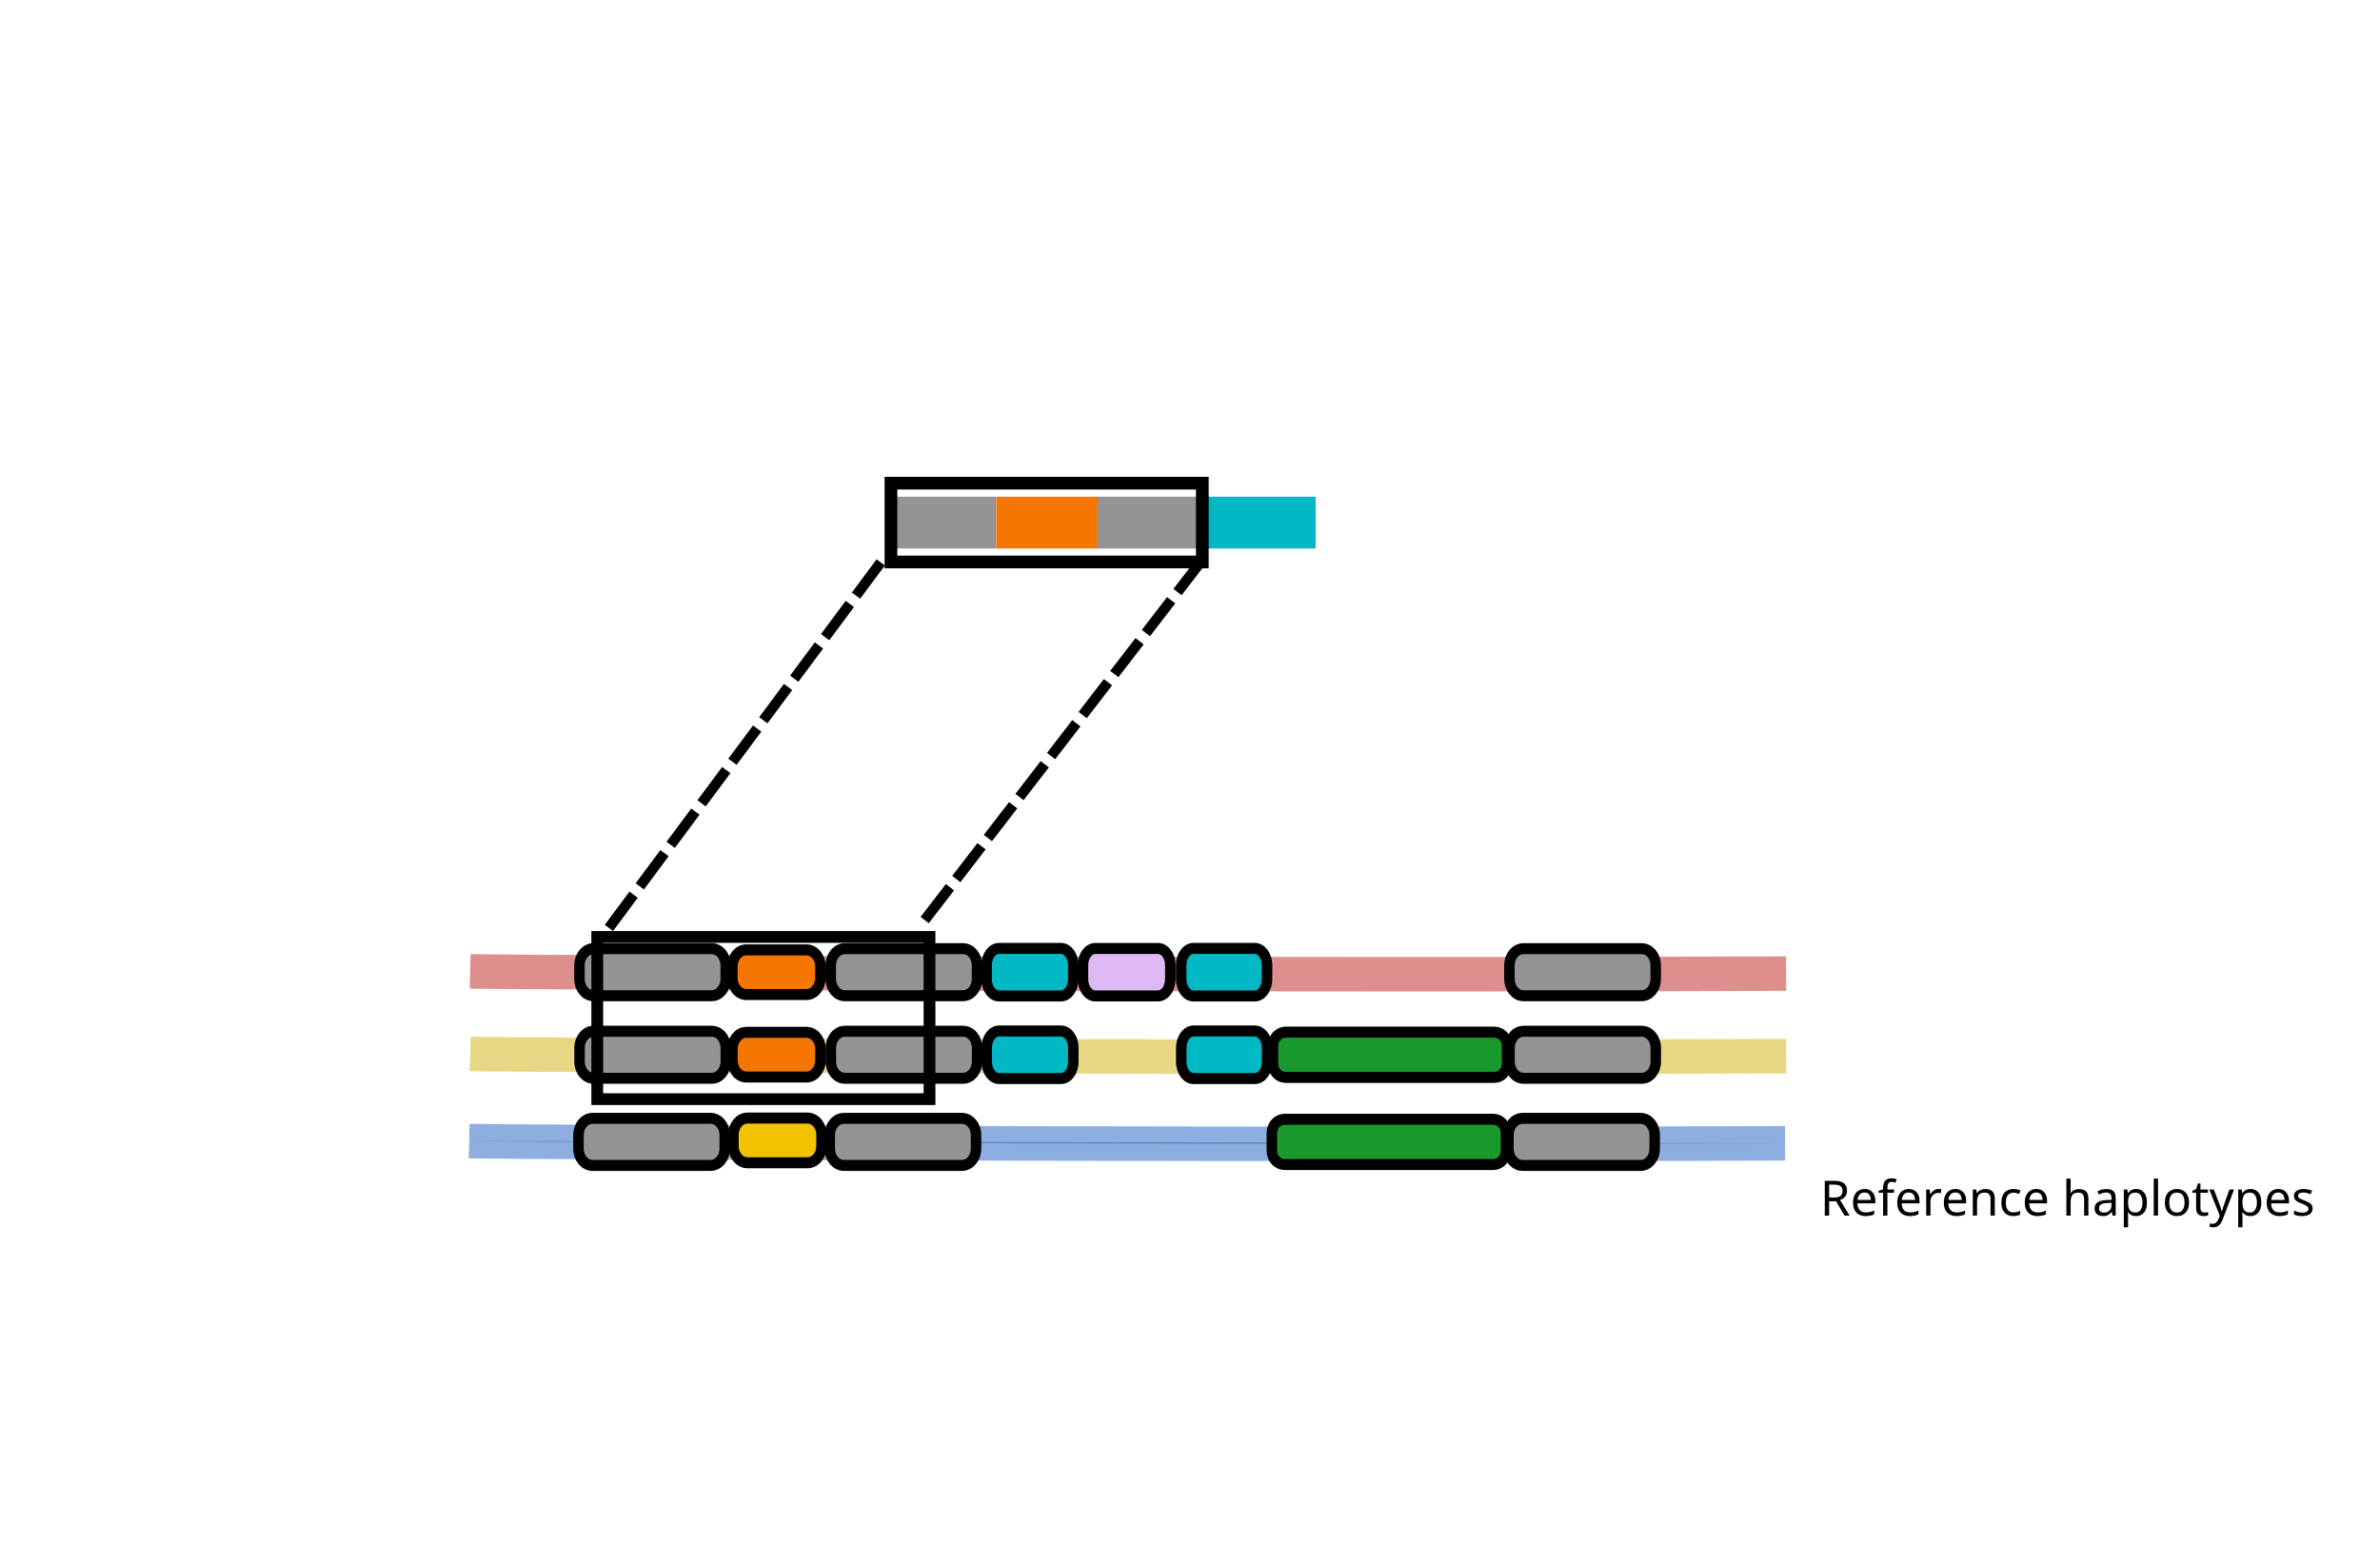
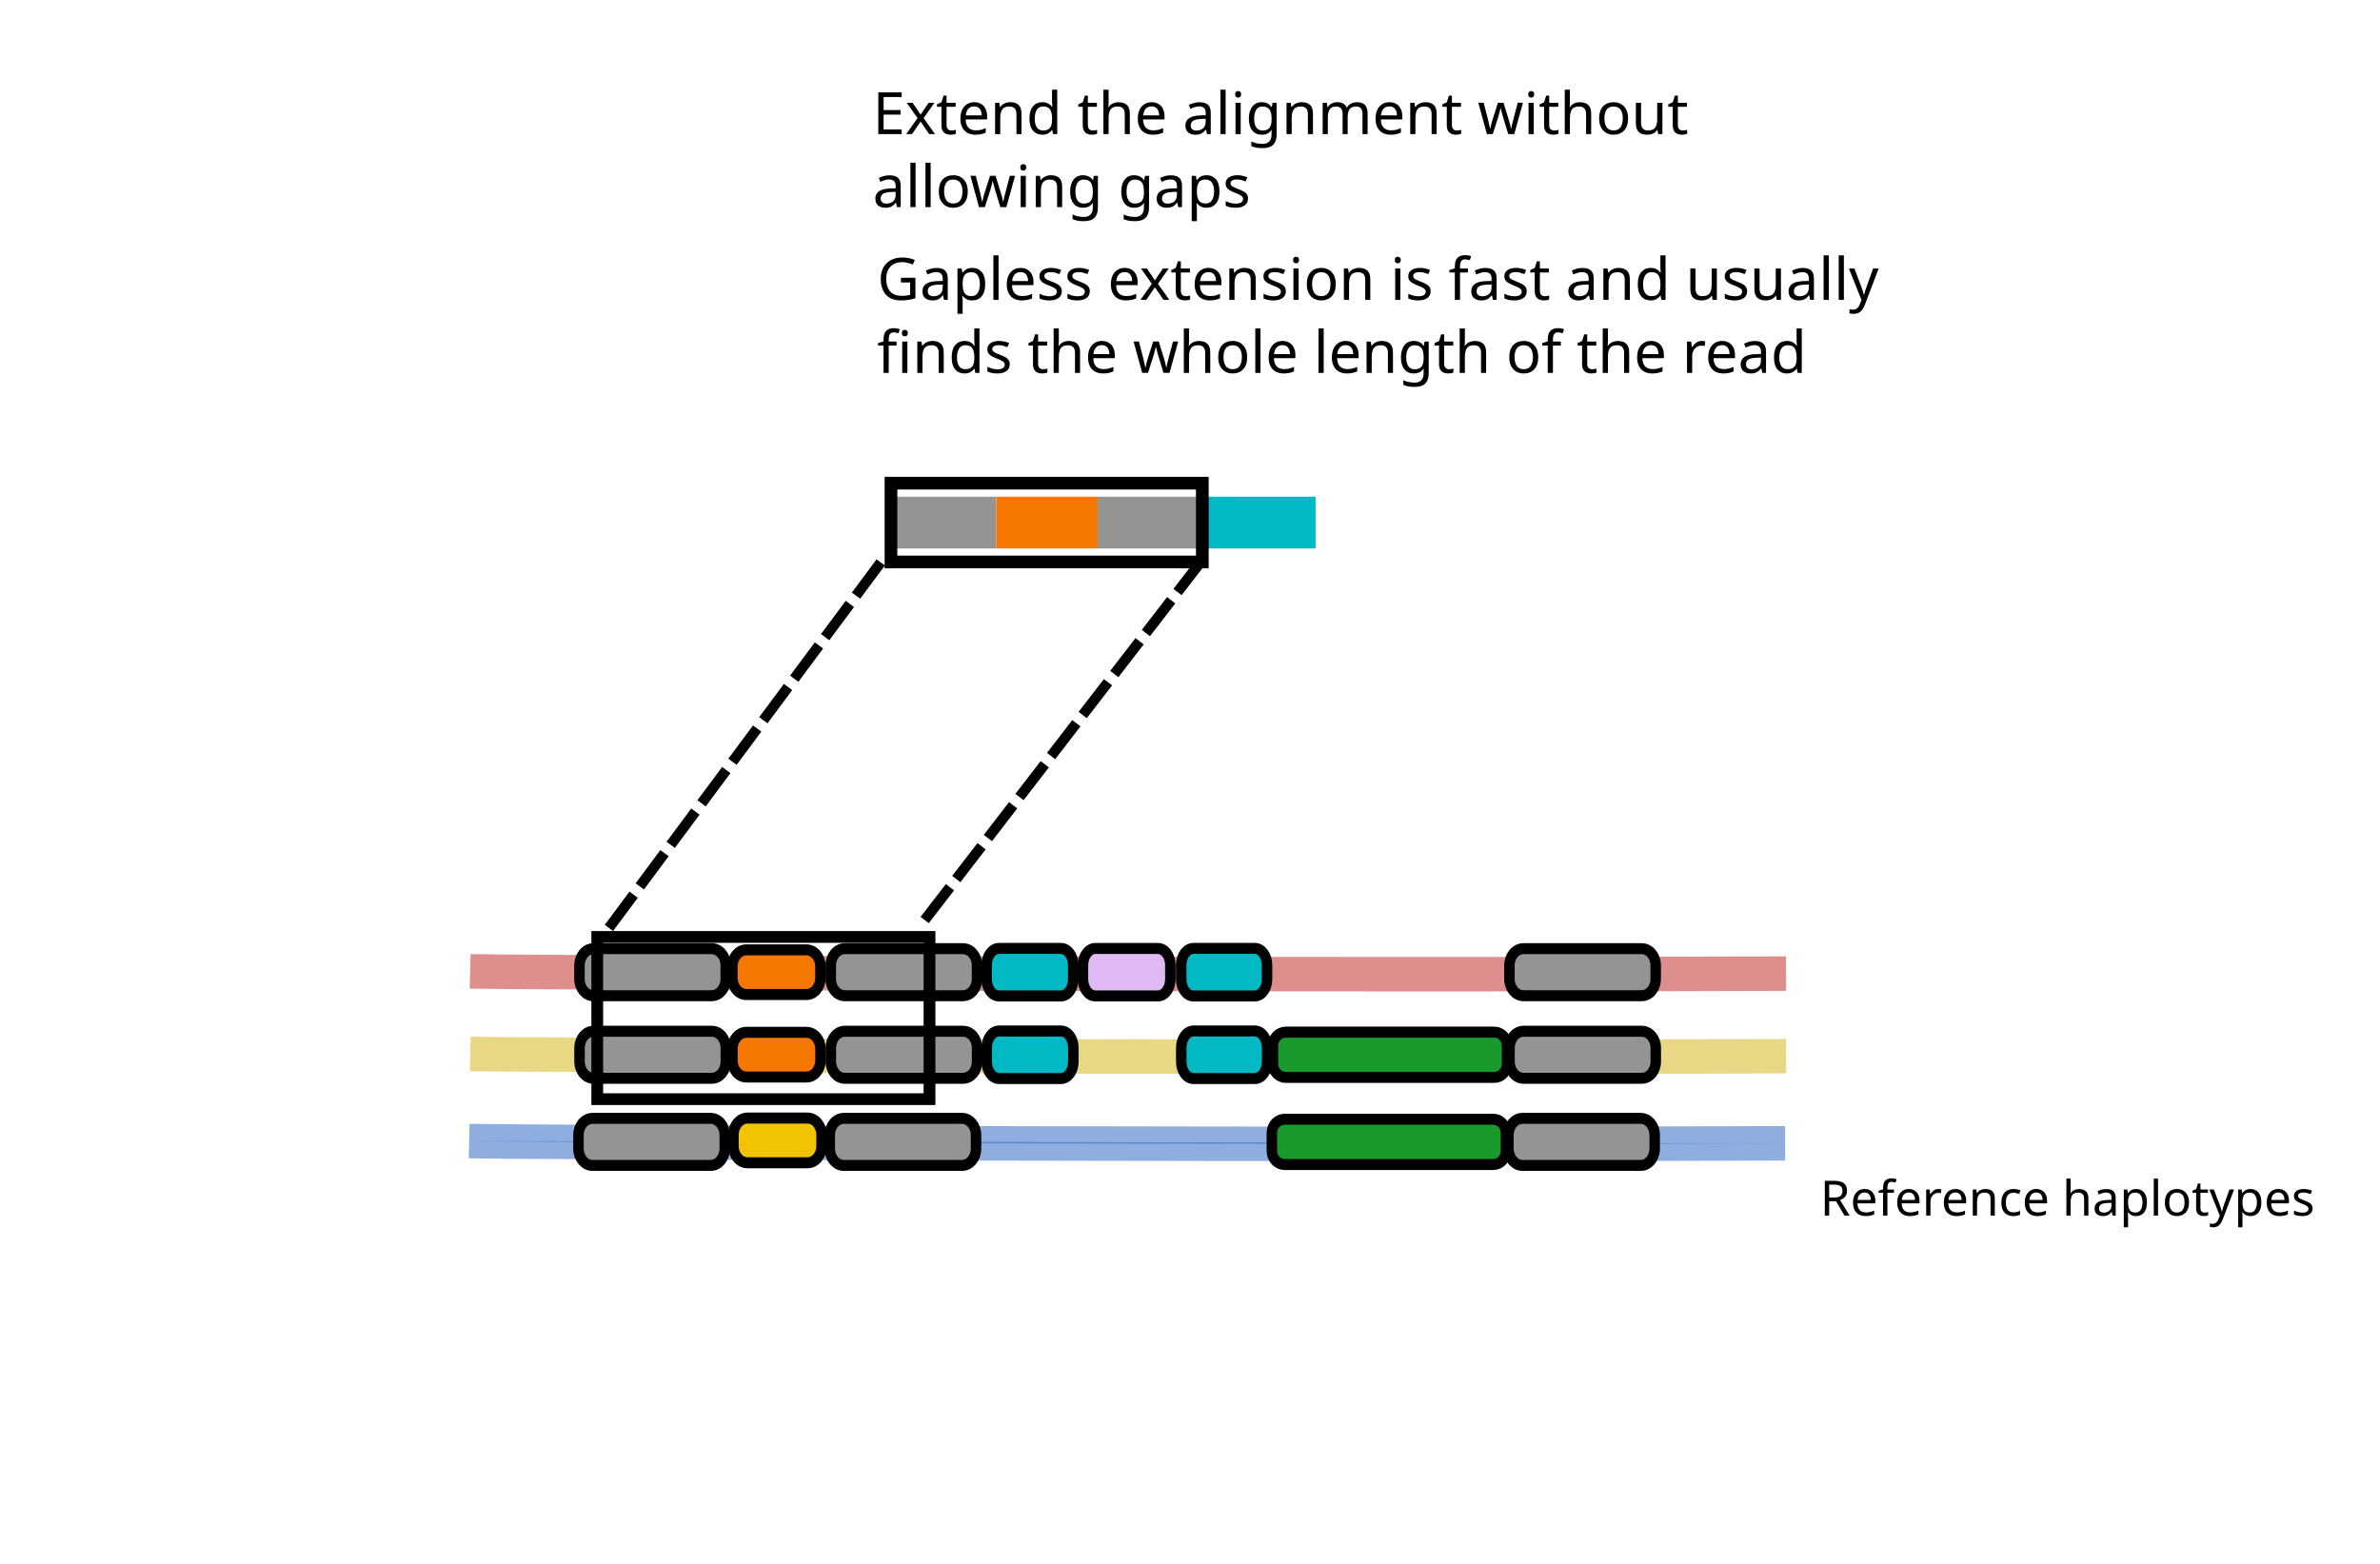
<svg xmlns="http://www.w3.org/2000/svg" width="689.631mm" height="453.047mm" viewBox="0 0 689.631 453.047" version="1.1" id="svg5" xml:space="preserve">
  <defs id="defs2" />
  <g id="layer1" transform="translate(-123.0018,-1393.002)">
    <path d="m 381.289,1536.942 h 30.353 v 14.999 h -30.353 z" style="fill:#949494;fill-opacity:1;fill-rule:evenodd;stroke:none;stroke-width:2.566" id="path1049-9-6" />
    <path d="m 411.671,1536.942 h 29.374 v 14.999 h -29.374 z" style="fill:#f57600;fill-opacity:1;fill-rule:evenodd;stroke:none;stroke-width:2.525" id="path1051-7-7" />
    <path d="m 441.039,1536.942 h 32.101 v 14.999 h -32.101 z" style="fill:#949494;fill-opacity:1;fill-rule:evenodd;stroke:none;stroke-width:2.639" id="path1053-5-5" />
    <path d="m 472.81,1536.942 h 31.4 v 14.999 h -31.4 z" style="fill:#01b8c5;fill-opacity:1;fill-rule:evenodd;stroke:none;stroke-width:2.611" id="path1055-3-3" />
    <path style="fill:none;fill-opacity:1;stroke:#c12929;stroke-width:10;stroke-dasharray:none;stroke-dashoffset:0;stroke-opacity:0.527" d="m 259.231,1674.483 c 16.553,0.421 269.638,1.18 381.314,0.655" id="path45586-1" />
    <path style="fill:#60637a;fill-opacity:0.982;stroke:#000000;stroke-width:3;stroke-dasharray:12, 3;stroke-dashoffset:0;stroke-opacity:1" d="m 378.204,1555.974 -79.852,107.387" id="path3430-9" />
    <path style="fill:#60637a;fill-opacity:0.982;stroke:#000000;stroke-width:3;stroke-dasharray:12, 3;stroke-dashoffset:0;stroke-opacity:1" d="m 471.523,1555.065 -82.102,106.513" id="path3430-7-28" />
    <text xml:space="preserve" style="font-style:normal;font-variant:normal;font-weight:normal;font-stretch:normal;font-size:14.111px;font-family:sans-serif;-inkscape-font-specification:'sans-serif, Normal';font-variant-ligatures:normal;font-variant-caps:normal;font-variant-numeric:normal;font-variant-east-asian:normal;fill:#000000;stroke-width:1.4;stroke-dasharray:none" x="650.382" y="1745.262" id="text250-67-3-4-4-6">
      <tspan style="font-style:normal;font-variant:normal;font-weight:normal;font-stretch:normal;font-size:14.111px;font-family:sans-serif;-inkscape-font-specification:'sans-serif, Normal';font-variant-ligatures:normal;font-variant-caps:normal;font-variant-numeric:normal;font-variant-east-asian:normal;stroke-width:1.4;stroke-dasharray:none" x="650.382" y="1745.262" id="tspan16140-3-9">Reference haplotypes</tspan>
    </text>
    <g id="g977-8-1-6-2-9-5" transform="matrix(2.32858,0,0,2.442497,-497.9508,971.2319)">
      <path d="m 359.543,285.371 h 7.465 c 0.969,0 1.75,0.883 1.75,1.981 v 1.343 c 0,1.098 -0.781,1.981 -1.75,1.981 h -7.465 c -0.969,0 -1.746,-0.883 -1.746,-1.981 v -1.343 c 0,-1.098 0.777,-1.981 1.746,-1.981 z" style="fill:#f57600;fill-opacity:1;fill-rule:nonzero;stroke:#000000;stroke-width:1.304;stroke-linecap:butt;stroke-linejoin:miter;stroke-miterlimit:4;stroke-dasharray:none;stroke-opacity:1" id="path979-5-8-5-5-6-9" />
    </g>
    <g id="g981-0-3-4-4-9-3" transform="matrix(2.32858,0,0,2.442497,-546.7618,970.7165)">
      <path d="m 411.941,285.414 h 7.704 c 0.851,0 1.535,0.891 1.535,1.992 v 1.657 c 0,1.101 -0.684,1.992 -1.535,1.992 h -7.704 c -0.851,0 -1.539,-0.891 -1.539,-1.992 v -1.657 c 0,-1.101 0.688,-1.992 1.539,-1.992 z" style="fill:#01b8c5;fill-opacity:1;fill-rule:nonzero;stroke:#000000;stroke-width:1.304;stroke-linecap:butt;stroke-linejoin:miter;stroke-miterlimit:4;stroke-dasharray:none;stroke-opacity:1" id="path983-9-4-2-0-3-5" />
    </g>
    <g id="g985-6-2-2-5-3-7" transform="matrix(2.32858,0,0,2.442497,-562.4365,989.0975)">
      <path d="m 430.668,277.891 h 7.773 c 0.86,0 1.551,0.886 1.551,1.992 v 1.652 c 0,1.106 -0.691,1.992 -1.551,1.992 h -7.773 c -0.859,0 -1.547,-0.886 -1.547,-1.992 v -1.652 c 0,-1.106 0.688,-1.992 1.547,-1.992 z" style="fill:#dfb9f4;fill-opacity:1;fill-rule:nonzero;stroke:#000000;stroke-width:1.304;stroke-linecap:butt;stroke-linejoin:miter;stroke-miterlimit:4;stroke-dasharray:none;stroke-opacity:1" id="path987-3-2-1-9-8-0" />
    </g>
    <g id="g989-8-4-7-4-0-8" transform="matrix(2.32858,0,0,2.442497,-577.9099,970.9986)">
      <path d="m 449.512,285.297 h 7.636 c 0.844,0 1.524,0.891 1.524,1.996 v 1.652 c 0,1.106 -0.68,1.996 -1.524,1.996 h -7.636 c -0.844,0 -1.524,-0.89 -1.524,-1.996 v -1.652 c 0,-1.105 0.68,-1.996 1.524,-1.996 z" style="fill:#01b8c5;fill-opacity:1;fill-rule:nonzero;stroke:#000000;stroke-width:1.304;stroke-linecap:butt;stroke-linejoin:miter;stroke-miterlimit:4;stroke-dasharray:none;stroke-opacity:1" id="path991-5-51-2-6-5-1" />
    </g>
    <g id="g997-1-7-6-2-4-7" transform="matrix(2.32858,0,0,2.442497,-472.6388,938.3302)">
      <path d="m 329.652,298.703 h 14.7 c 0.968,0 1.75,0.883 1.75,1.981 v 1.621 c 0,1.097 -0.782,1.98 -1.75,1.98 h -14.7 c -0.968,0 -1.75,-0.883 -1.75,-1.98 v -1.621 c 0,-1.098 0.782,-1.981 1.75,-1.981 z" style="fill:#949494;fill-opacity:1;fill-rule:nonzero;stroke:#000000;stroke-width:1.304;stroke-linecap:butt;stroke-linejoin:miter;stroke-miterlimit:4;stroke-dasharray:none;stroke-opacity:1" id="path999-5-1-5-4-0-8" />
    </g>
    <g id="g1001-9-6-7-7-0-2" transform="matrix(2.32858,0,0,2.442497,-522.2468,938.3302)">
      <path d="m 382.227,298.703 h 14.699 c 0.969,0 1.75,0.883 1.75,1.981 v 1.621 c 0,1.097 -0.781,1.98 -1.75,1.98 h -14.699 c -0.969,0 -1.75,-0.883 -1.75,-1.98 v -1.621 c 0,-1.098 0.781,-1.981 1.75,-1.981 z" style="fill:#949494;fill-opacity:1;fill-rule:nonzero;stroke:#000000;stroke-width:1.304;stroke-linecap:butt;stroke-linejoin:miter;stroke-miterlimit:4;stroke-dasharray:none;stroke-opacity:1" id="path1003-8-9-8-7-4-5" />
    </g>
    <g id="g1005-4-8-5-5-6-3" transform="matrix(2.32858,0,0,2.442497,-578.6689,938.0811)">
      <path d="m 490.91,298.805 h 14.699 c 0.969,0 1.75,0.883 1.75,1.98 v 1.617 c 0,1.102 -0.781,1.985 -1.75,1.985 H 490.91 c -0.969,0 -1.75,-0.883 -1.75,-1.985 v -1.617 c 0,-1.097 0.781,-1.98 1.75,-1.98 z" style="fill:#949494;fill-opacity:1;fill-rule:nonzero;stroke:#000000;stroke-width:1.304;stroke-linecap:butt;stroke-linejoin:miter;stroke-miterlimit:4;stroke-dasharray:none;stroke-opacity:1" id="path1007-8-1-9-4-2-4" />
    </g>
    <path style="fill:none;fill-opacity:1;stroke:#d3b317;stroke-width:10;stroke-dasharray:none;stroke-dashoffset:0;stroke-opacity:0.525" d="m 259.254,1698.413 c 16.553,0.421 269.638,1.18 381.314,0.655" id="path45586-1-0" />
    <g id="g981-0-3-4-4-9-3-7" transform="matrix(2.32858,0,0,2.442497,-546.7382,994.6467)">
      <path d="m 411.941,285.414 h 7.704 c 0.851,0 1.535,0.891 1.535,1.992 v 1.657 c 0,1.101 -0.684,1.992 -1.535,1.992 h -7.704 c -0.851,0 -1.539,-0.891 -1.539,-1.992 v -1.657 c 0,-1.101 0.688,-1.992 1.539,-1.992 z" style="fill:#01b8c5;fill-opacity:1;fill-rule:nonzero;stroke:#000000;stroke-width:1.304;stroke-linecap:butt;stroke-linejoin:miter;stroke-miterlimit:4;stroke-dasharray:none;stroke-opacity:1" id="path983-9-4-2-0-3-5-7" />
    </g>
    <g id="g989-8-4-7-4-0-8-4" transform="matrix(2.32858,0,0,2.442497,-577.8863,994.9288)">
      <path d="m 449.512,285.297 h 7.636 c 0.844,0 1.524,0.891 1.524,1.996 v 1.652 c 0,1.106 -0.68,1.996 -1.524,1.996 h -7.636 c -0.844,0 -1.524,-0.89 -1.524,-1.996 v -1.652 c 0,-1.105 0.68,-1.996 1.524,-1.996 z" style="fill:#01b8c5;fill-opacity:1;fill-rule:nonzero;stroke:#000000;stroke-width:1.304;stroke-linecap:butt;stroke-linejoin:miter;stroke-miterlimit:4;stroke-dasharray:none;stroke-opacity:1" id="path991-5-51-2-6-5-1-5" />
    </g>
    <g id="g993-6-7-4-9-6-9-2" transform="matrix(2.32858,0,0,2.442497,-524.5647,930.0205)">
      <path d="m 438.086,312.008 h 25.953 c 0.879,0 1.59,0.719 1.59,1.617 v 2.137 c 0,0.894 -0.711,1.617 -1.59,1.617 h -25.953 c -0.879,0 -1.59,-0.723 -1.59,-1.617 v -2.137 c 0,-0.898 0.711,-1.617 1.59,-1.617 z" style="fill:#1a992d;fill-opacity:1;fill-rule:nonzero;stroke:#000000;stroke-width:1.304;stroke-linecap:butt;stroke-linejoin:miter;stroke-miterlimit:4;stroke-dasharray:none;stroke-opacity:1" id="path995-1-5-1-2-6-9-0" />
    </g>
    <g id="g997-1-7-6-2-4-7-2" transform="matrix(2.32858,0,0,2.442497,-472.6152,962.2604)">
      <path d="m 329.652,298.703 h 14.7 c 0.968,0 1.75,0.883 1.75,1.981 v 1.621 c 0,1.097 -0.782,1.98 -1.75,1.98 h -14.7 c -0.968,0 -1.75,-0.883 -1.75,-1.98 v -1.621 c 0,-1.098 0.782,-1.981 1.75,-1.981 z" style="fill:#949494;fill-opacity:1;fill-rule:nonzero;stroke:#000000;stroke-width:1.304;stroke-linecap:butt;stroke-linejoin:miter;stroke-miterlimit:4;stroke-dasharray:none;stroke-opacity:1" id="path999-5-1-5-4-0-8-9" />
    </g>
    <g id="g1001-9-6-7-7-0-2-0" transform="matrix(2.32858,0,0,2.442497,-522.2232,962.2604)">
      <path d="m 382.227,298.703 h 14.699 c 0.969,0 1.75,0.883 1.75,1.981 v 1.621 c 0,1.097 -0.781,1.98 -1.75,1.98 h -14.699 c -0.969,0 -1.75,-0.883 -1.75,-1.98 v -1.621 c 0,-1.098 0.781,-1.981 1.75,-1.981 z" style="fill:#949494;fill-opacity:1;fill-rule:nonzero;stroke:#000000;stroke-width:1.304;stroke-linecap:butt;stroke-linejoin:miter;stroke-miterlimit:4;stroke-dasharray:none;stroke-opacity:1" id="path1003-8-9-8-7-4-5-9" />
    </g>
    <g id="g1005-4-8-5-5-6-3-9" transform="matrix(2.32858,0,0,2.442497,-578.6454,962.0113)">
      <path d="m 490.91,298.805 h 14.699 c 0.969,0 1.75,0.883 1.75,1.98 v 1.617 c 0,1.102 -0.781,1.985 -1.75,1.985 H 490.91 c -0.969,0 -1.75,-0.883 -1.75,-1.985 v -1.617 c 0,-1.097 0.781,-1.98 1.75,-1.98 z" style="fill:#949494;fill-opacity:1;fill-rule:nonzero;stroke:#000000;stroke-width:1.304;stroke-linecap:butt;stroke-linejoin:miter;stroke-miterlimit:4;stroke-dasharray:none;stroke-opacity:1" id="path1007-8-1-9-4-2-4-4" />
    </g>
    <path style="fill:#2865c2;fill-opacity:0.525;stroke:#2865c2;stroke-width:10;stroke-dasharray:none;stroke-dashoffset:0;stroke-opacity:0.525" d="m 258.942,1723.66 c 16.553,0.421 269.638,1.18 381.314,0.655" id="path45586-1-5" />
    <g id="g993-6-7-4-9-6-9-6" transform="matrix(2.32858,0,0,2.442497,-524.8771,955.2684)">
      <path d="m 438.086,312.008 h 25.953 c 0.879,0 1.59,0.719 1.59,1.617 v 2.137 c 0,0.894 -0.711,1.617 -1.59,1.617 h -25.953 c -0.879,0 -1.59,-0.723 -1.59,-1.617 v -2.137 c 0,-0.898 0.711,-1.617 1.59,-1.617 z" style="fill:#1a992d;fill-opacity:1;fill-rule:nonzero;stroke:#000000;stroke-width:1.304;stroke-linecap:butt;stroke-linejoin:miter;stroke-miterlimit:4;stroke-dasharray:none;stroke-opacity:1" id="path995-1-5-1-2-6-9-09" />
    </g>
    <g id="g997-1-7-6-2-4-7-7" transform="matrix(2.32858,0,0,2.442497,-472.9276,987.5082)">
      <path d="m 329.652,298.703 h 14.7 c 0.968,0 1.75,0.883 1.75,1.981 v 1.621 c 0,1.097 -0.782,1.98 -1.75,1.98 h -14.7 c -0.968,0 -1.75,-0.883 -1.75,-1.98 v -1.621 c 0,-1.098 0.782,-1.981 1.75,-1.981 z" style="fill:#949494;fill-opacity:1;fill-rule:nonzero;stroke:#000000;stroke-width:1.304;stroke-linecap:butt;stroke-linejoin:miter;stroke-miterlimit:4;stroke-dasharray:none;stroke-opacity:1" id="path999-5-1-5-4-0-8-5" />
    </g>
    <g id="g1001-9-6-7-7-0-2-9" transform="matrix(2.32858,0,0,2.442497,-522.5356,987.5082)">
      <path d="m 382.227,298.703 h 14.699 c 0.969,0 1.75,0.883 1.75,1.981 v 1.621 c 0,1.097 -0.781,1.98 -1.75,1.98 h -14.699 c -0.969,0 -1.75,-0.883 -1.75,-1.98 v -1.621 c 0,-1.098 0.781,-1.981 1.75,-1.981 z" style="fill:#949494;fill-opacity:1;fill-rule:nonzero;stroke:#000000;stroke-width:1.304;stroke-linecap:butt;stroke-linejoin:miter;stroke-miterlimit:4;stroke-dasharray:none;stroke-opacity:1" id="path1003-8-9-8-7-4-5-7" />
    </g>
    <g id="g1005-4-8-5-5-6-3-8" transform="matrix(2.32858,0,0,2.442497,-578.9577,987.2591)">
      <path d="m 490.91,298.805 h 14.699 c 0.969,0 1.75,0.883 1.75,1.98 v 1.617 c 0,1.102 -0.781,1.985 -1.75,1.985 H 490.91 c -0.969,0 -1.75,-0.883 -1.75,-1.985 v -1.617 c 0,-1.097 0.781,-1.98 1.75,-1.98 z" style="fill:#949494;fill-opacity:1;fill-rule:nonzero;stroke:#000000;stroke-width:1.304;stroke-linecap:butt;stroke-linejoin:miter;stroke-miterlimit:4;stroke-dasharray:none;stroke-opacity:1" id="path1007-8-1-9-4-2-4-5" />
    </g>
    <g id="g977-3-1-6-7-6-5-0-3-9" transform="matrix(2.32858,0,0,2.442497,-497.9329,995.1378)" style="fill:#f57600;fill-opacity:1">
      <path d="m 359.543,285.371 h 7.465 c 0.969,0 1.75,0.883 1.75,1.981 v 1.343 c 0,1.098 -0.781,1.981 -1.75,1.981 h -7.465 c -0.969,0 -1.746,-0.883 -1.746,-1.981 v -1.343 c 0,-1.098 0.777,-1.981 1.746,-1.981 z" style="fill:#f57600;fill-opacity:1;fill-rule:nonzero;stroke:#000000;stroke-width:1.304;stroke-linecap:butt;stroke-linejoin:miter;stroke-miterlimit:4;stroke-dasharray:none;stroke-opacity:1" id="path979-6-0-7-8-0-0-6-2-0" />
    </g>
    <g id="g977-3-1-6-7-6-5-0-3-9-3" transform="matrix(2.32858,0,0,2.442497,-497.6302,1019.984)" style="fill:#f2c300;fill-opacity:1">
      <path d="m 359.543,285.371 h 7.465 c 0.969,0 1.75,0.883 1.75,1.981 v 1.343 c 0,1.098 -0.781,1.981 -1.75,1.981 h -7.465 c -0.969,0 -1.746,-0.883 -1.746,-1.981 v -1.343 c 0,-1.098 0.777,-1.981 1.746,-1.981 z" style="fill:#f2c300;fill-opacity:1;fill-rule:nonzero;stroke:#000000;stroke-width:1.304;stroke-linecap:butt;stroke-linejoin:miter;stroke-miterlimit:4;stroke-dasharray:none;stroke-opacity:1" id="path979-6-0-7-8-0-0-6-2-0-3" />
    </g>
    <rect style="opacity:1;fill:none;fill-opacity:1;stroke:#000000;stroke-width:3.409;stroke-dasharray:none;stroke-dashoffset:0;stroke-opacity:1" id="rect63534" width="96.272" height="47.005" x="296.064" y="1664.515" ry="0" />
    <rect style="fill:none;fill-opacity:1;stroke:#000000;stroke-width:3.678;stroke-dasharray:none;stroke-dashoffset:0;stroke-opacity:1" id="rect63534-7" width="90.222" height="22.835" x="381.166" y="1533.017" ry="0" />
+     <text xml:space="preserve" style="font-style:normal;font-variant:normal;font-weight:normal;font-stretch:normal;font-size:16.933px;font-family:sans-serif;-inkscape-font-specification:'sans-serif, Normal';font-variant-ligatures:normal;font-variant-caps:normal;font-variant-numeric:normal;font-variant-east-asian:normal;fill:#000000;stroke-width:1.4;stroke-dasharray:none" x="375.862" y="1431.866" id="text250-67-3-0-2">
+       <tspan style="font-style:normal;font-variant:normal;font-weight:normal;font-stretch:normal;font-size:16.933px;font-family:sans-serif;-inkscape-font-specification:'sans-serif, Normal';font-variant-ligatures:normal;font-variant-caps:normal;font-variant-numeric:normal;font-variant-east-asian:normal;stroke-width:1.4;stroke-dasharray:none" x="375.862" y="1431.866" id="tspan1748">Extend the alignment without</tspan>
+       <tspan style="font-style:normal;font-variant:normal;font-weight:normal;font-stretch:normal;font-size:16.933px;font-family:sans-serif;-inkscape-font-specification:'sans-serif, Normal';font-variant-ligatures:normal;font-variant-caps:normal;font-variant-numeric:normal;font-variant-east-asian:normal;stroke-width:1.4;stroke-dasharray:none" x="375.862" y="1453.033" id="tspan2163">allowing gaps</tspan>
+     </text>
+     <text xml:space="preserve" style="font-style:normal;font-variant:normal;font-weight:normal;font-stretch:normal;font-size:16.933px;font-family:sans-serif;-inkscape-font-specification:'sans-serif, Normal';font-variant-ligatures:normal;font-variant-caps:normal;font-variant-numeric:normal;font-variant-east-asian:normal;fill:#000000;stroke-width:1.4;stroke-dasharray:none" x="377.172" y="1479.886" id="text250-67-3-0-2-1">
+       <tspan style="font-style:normal;font-variant:normal;font-weight:normal;font-stretch:normal;font-size:16.933px;font-family:sans-serif;-inkscape-font-specification:'sans-serif, Normal';font-variant-ligatures:normal;font-variant-caps:normal;font-variant-numeric:normal;font-variant-east-asian:normal;stroke-width:1.4;stroke-dasharray:none" x="377.172" y="1479.886" id="tspan2163-4">Gapless extension is fast and usually</tspan>
+       <tspan style="font-style:normal;font-variant:normal;font-weight:normal;font-stretch:normal;font-size:16.933px;font-family:sans-serif;-inkscape-font-specification:'sans-serif, Normal';font-variant-ligatures:normal;font-variant-caps:normal;font-variant-numeric:normal;font-variant-east-asian:normal;stroke-width:1.4;stroke-dasharray:none" x="377.172" y="1501.052" id="tspan2866">finds the whole length of the read</tspan>
+     </text>
  </g>
</svg>
